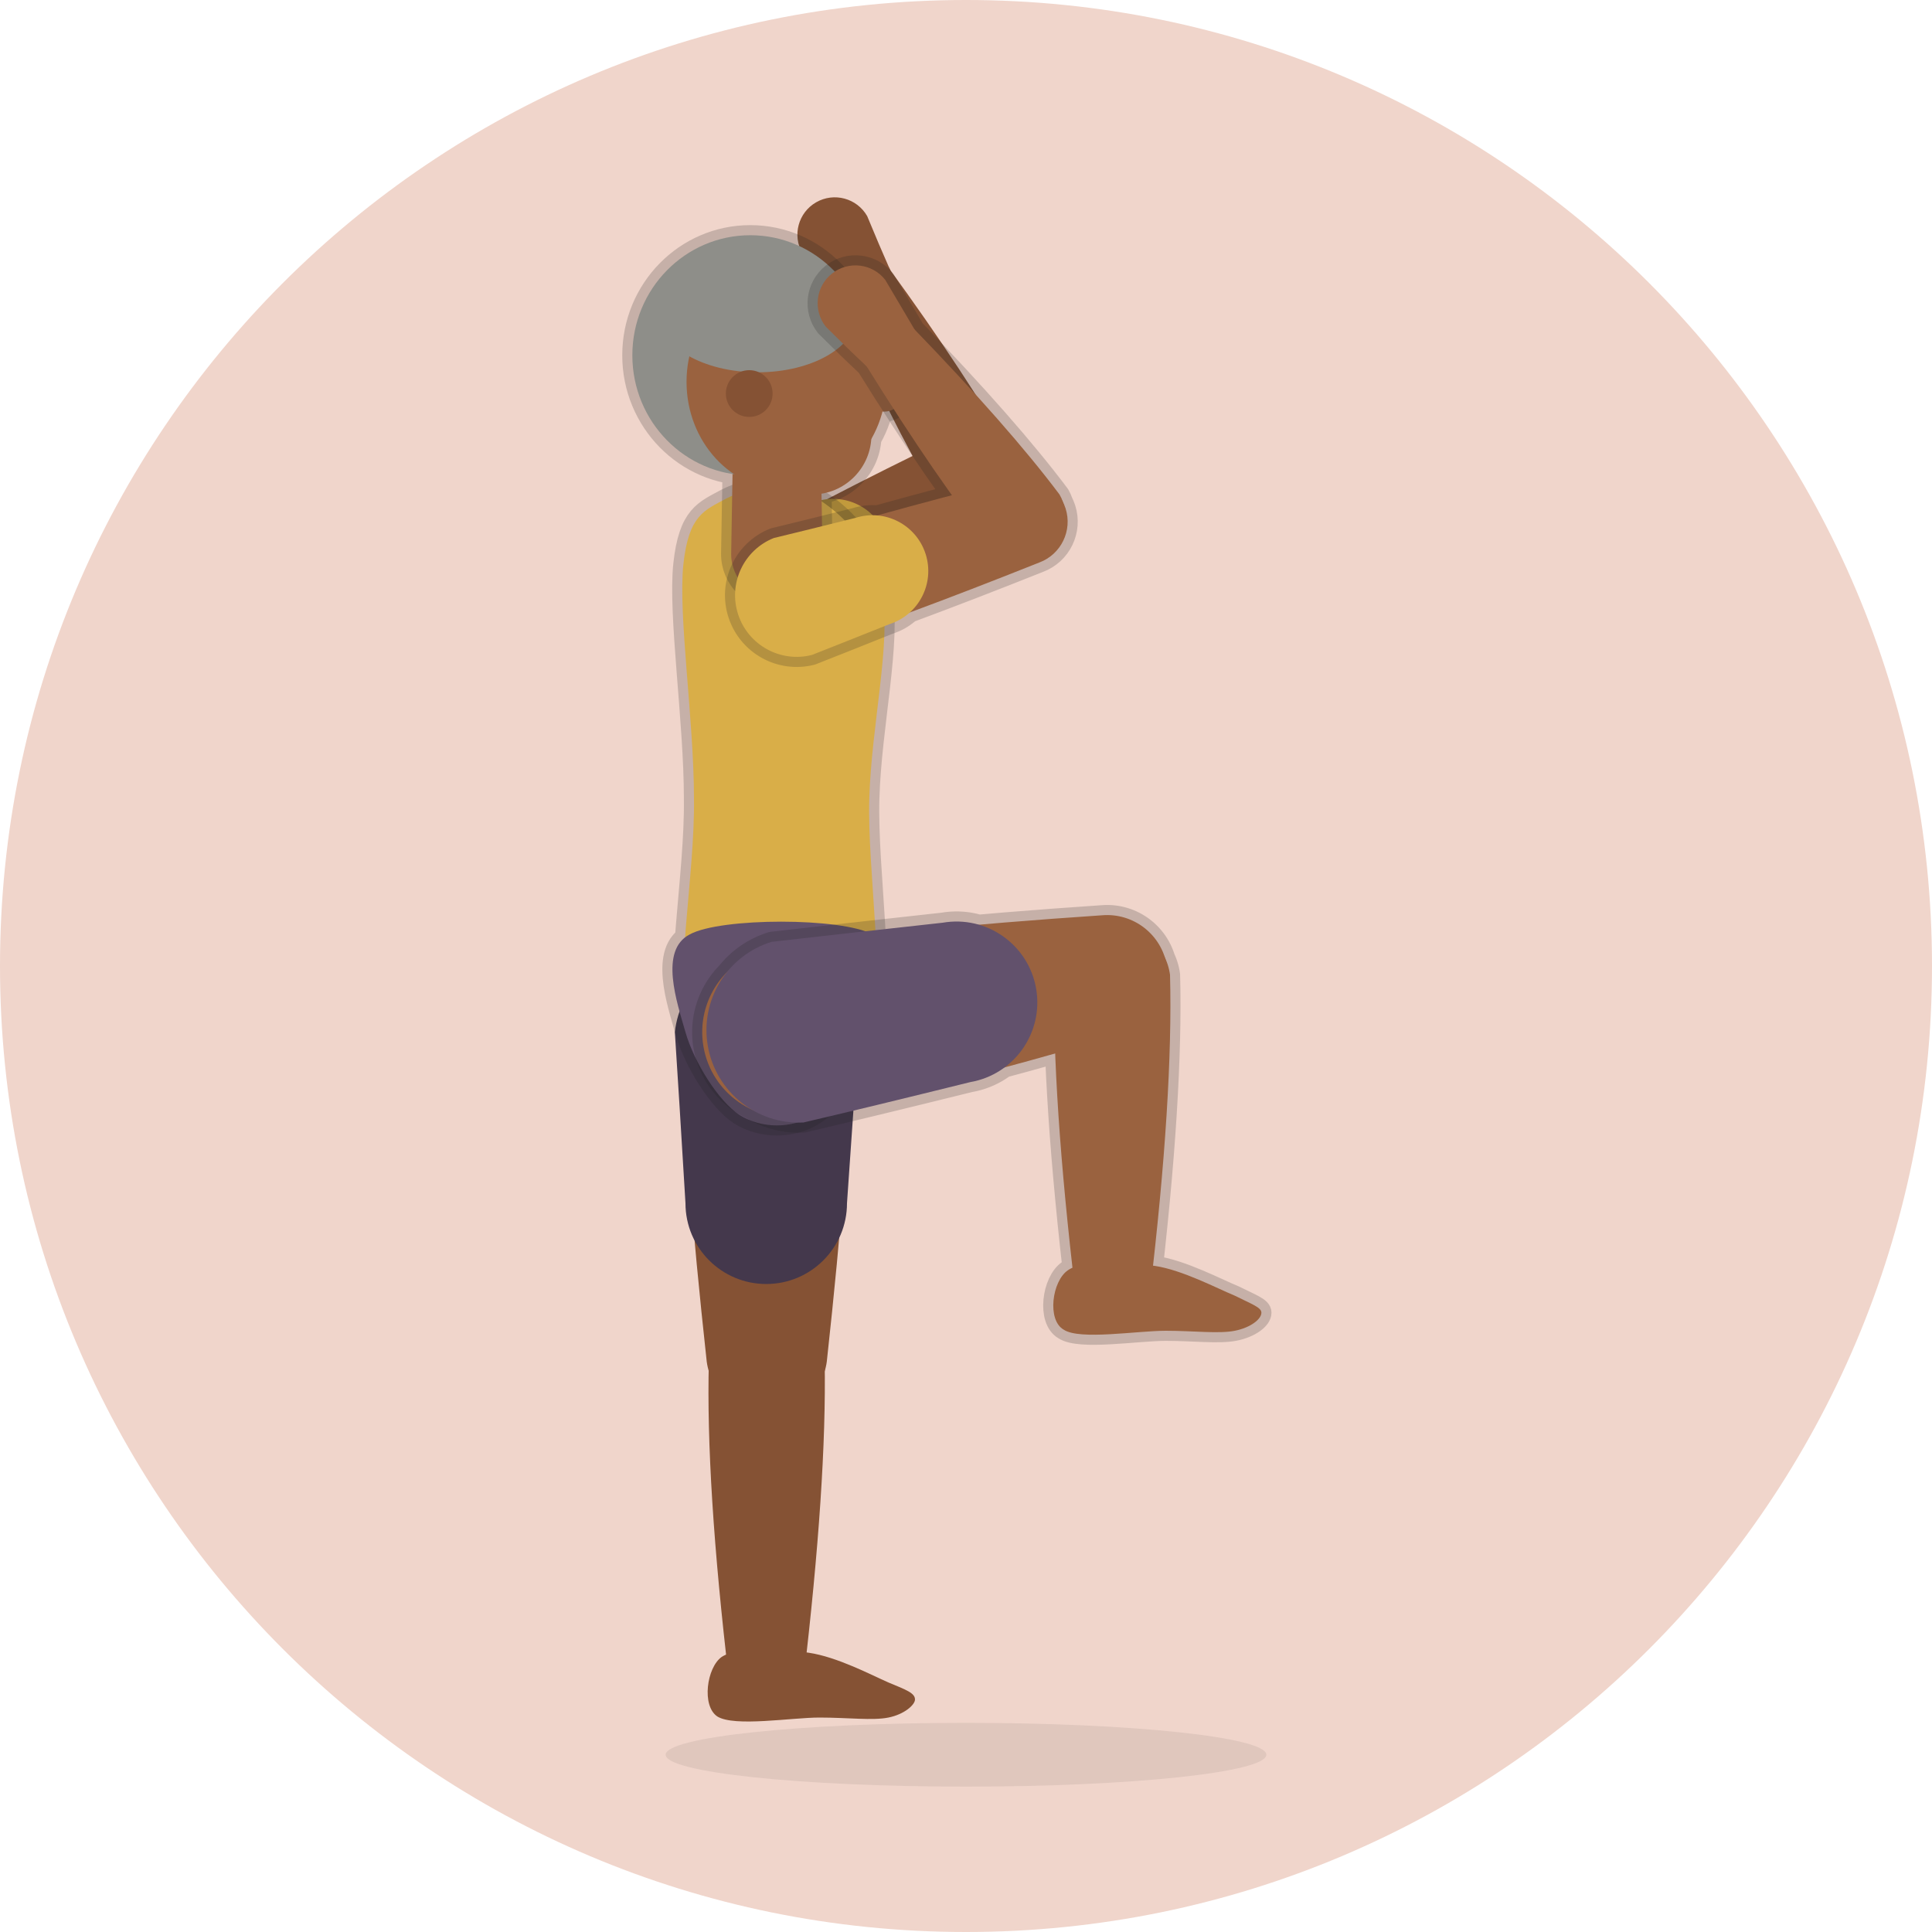
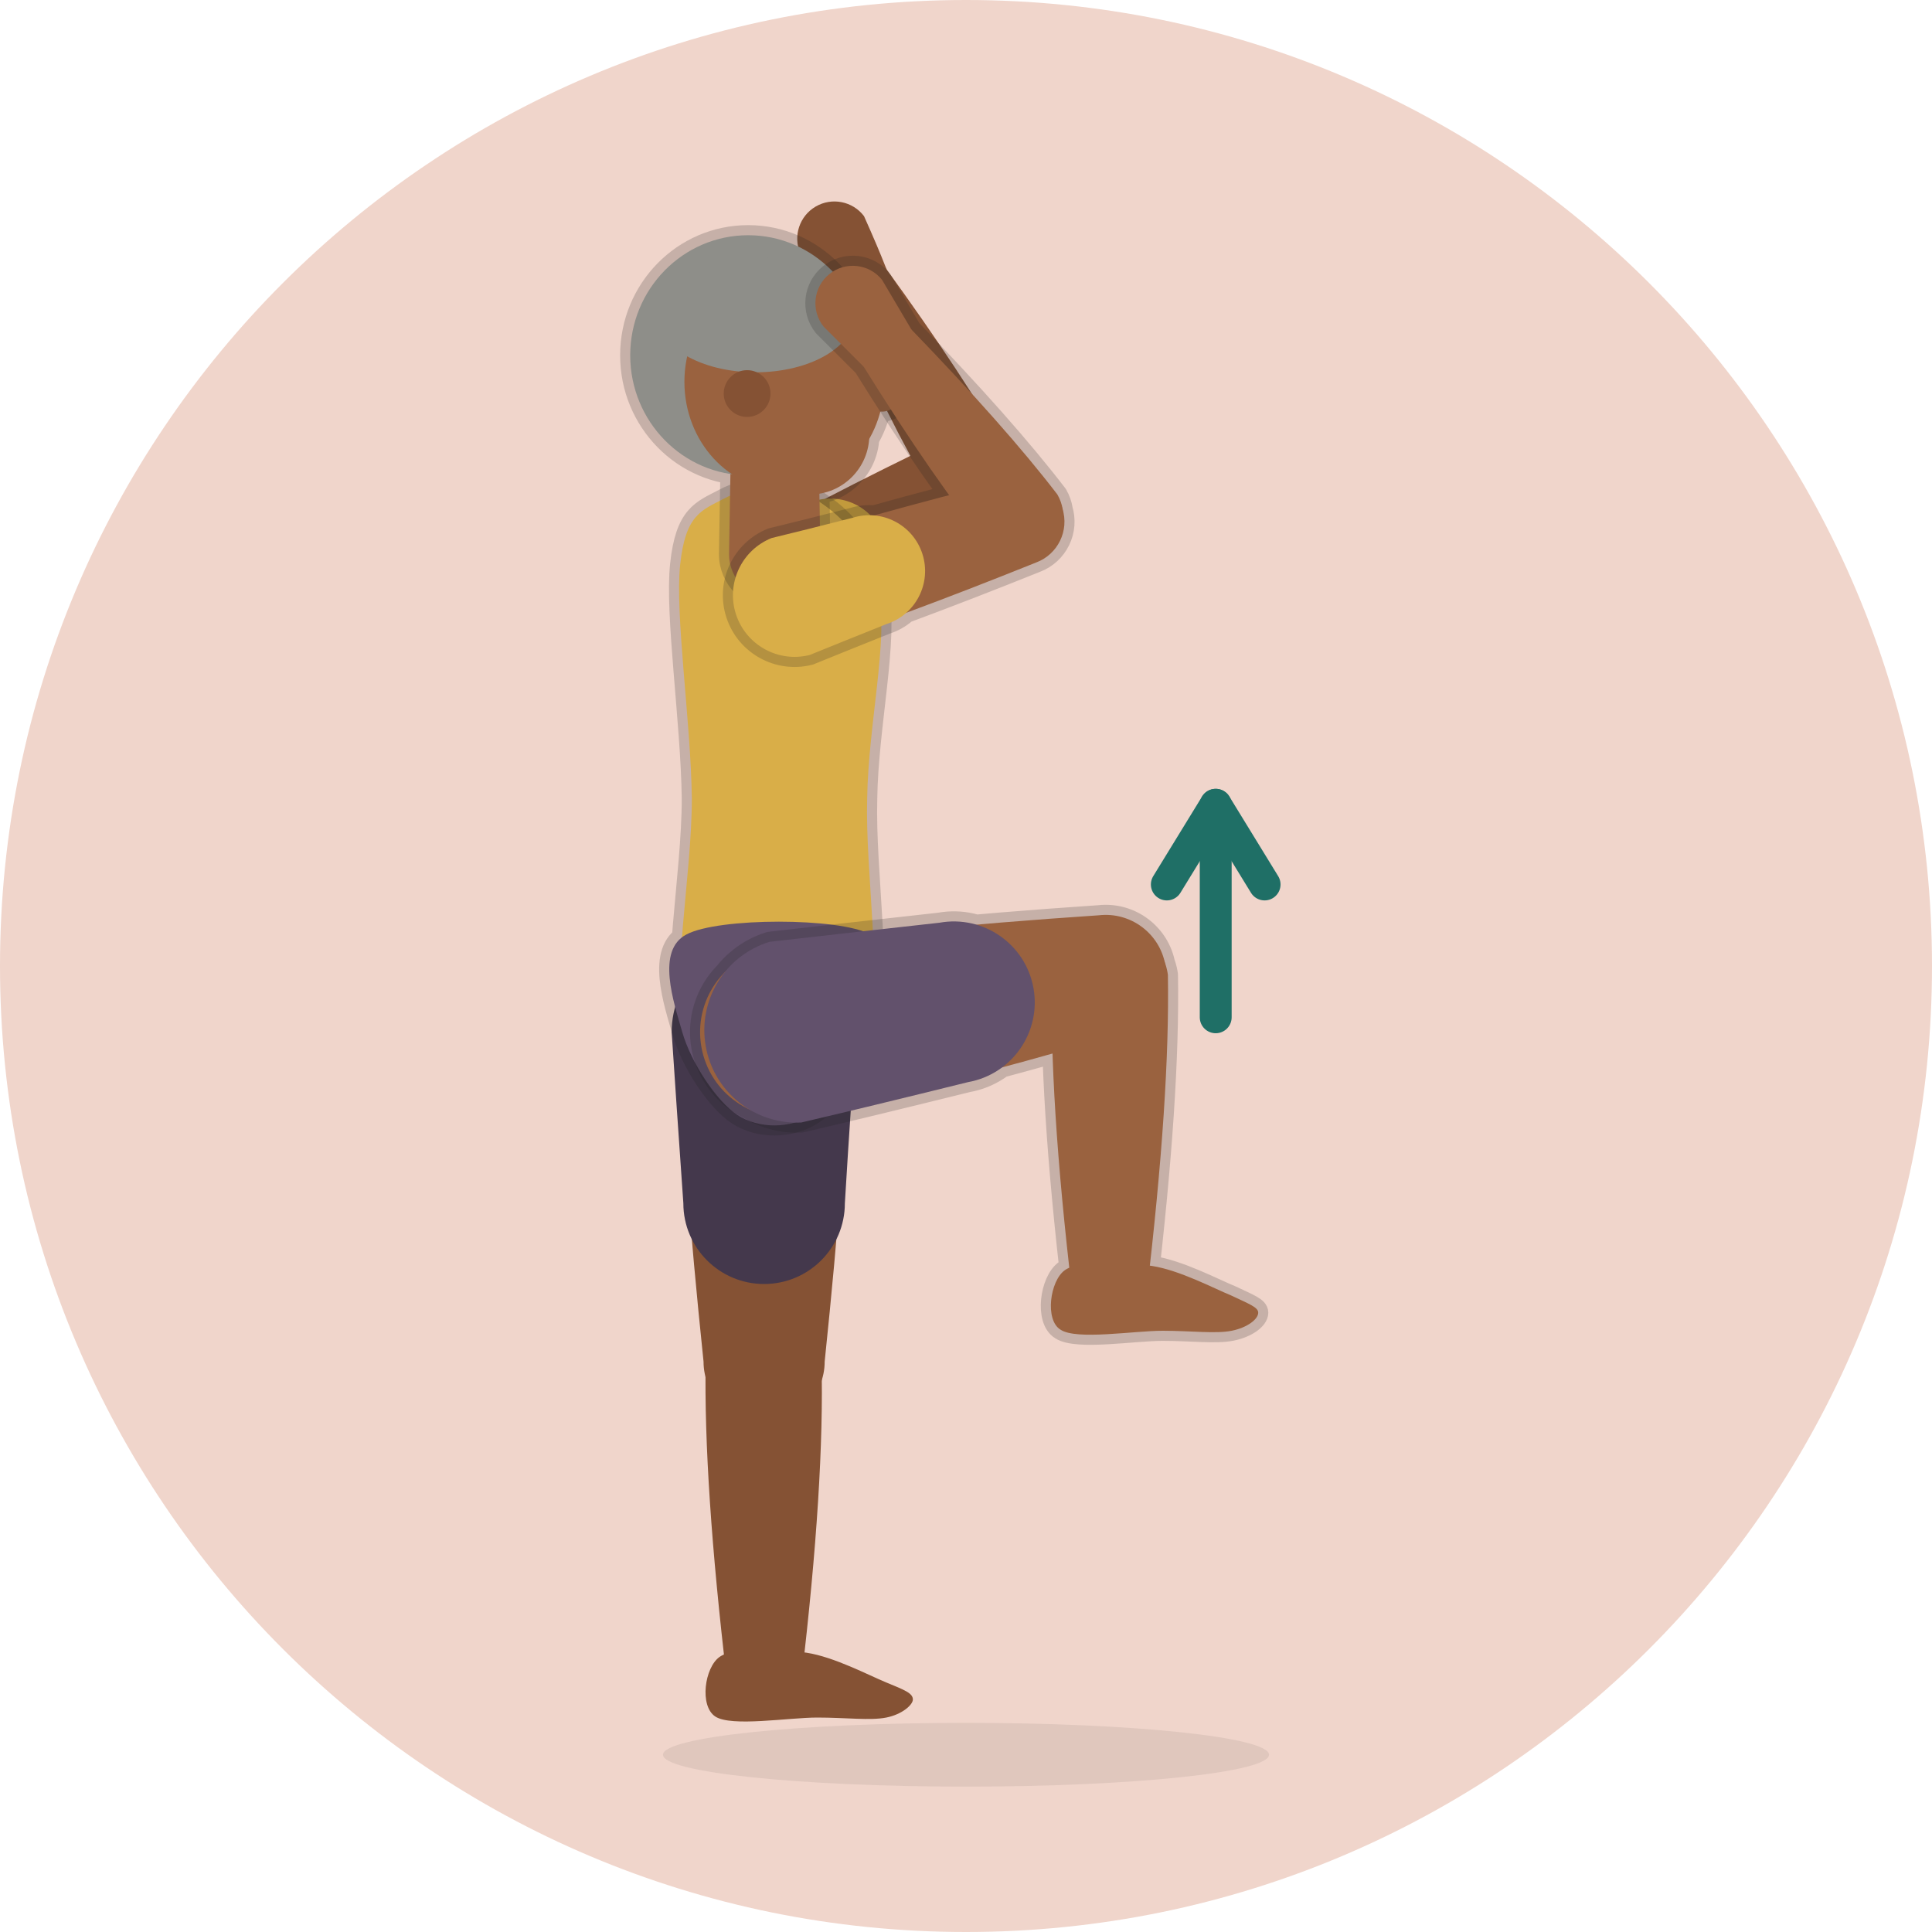
<svg xmlns="http://www.w3.org/2000/svg" viewBox="0 0 200 200" width="400" height="400" role="img" aria-label="Standing figure in profile on one leg with the other knee lifted high and elbows bent in front.">
  <circle cx="100" cy="100" r="100" fill="#F0D5CB" />
  <clipPath id="c1vhiqcs">
    <circle cx="100" cy="100" r="100" />
  </clipPath>
  <g clip-path="url(#c1vhiqcs)">
    <g transform="translate(100.0 180.0) scale(1.100)">
-       <ellipse cx="1.7763568394002505e-15" cy="1.5" rx="28.265" ry="3" fill="#20211F" opacity="0.08" />
+       <ellipse cx="-1.7763568394002505e-15" cy="1.5" rx="28.515" ry="3" fill="#20211F" opacity="0.08" />
      <g>
-         <path d="M-16.8 -103.1Q-9.2 -107.5 2.7 -115.5A4.1 4.1 0 0 0 -1.4 -122.5Q-14.2 -116.3 -21.8 -111.9A5.0 5.0 0 0 0 -16.8 -103.1Z" fill="#855234" />
-         <path d="M-16.4 -102.5Q-13.9 -104.2 -9.9 -106.9A5.2 5.2 0 0 0 -15.1 -116.0Q-19.5 -113.8 -22.2 -112.5A5.8 5.8 0 0 0 -16.4 -102.5Z" fill="#C29A3C" />
-         <path d="M4.2 -121.0Q0.3 -128.0 -7.4 -138.6A2.8 2.8 0 0 0 -12.3 -135.8Q-7.0 -123.8 -2.9 -117.0A4.1 4.1 0 0 0 4.2 -121.0Z" fill="#855234" />
-         <path d="M-7.3 -138.6Q-8.1 -140.4 -9.3 -143.3A3.5 3.5 0 0 0 -15.4 -139.8Q-13.5 -137.3 -12.4 -135.7A2.9 2.9 0 0 0 -7.3 -138.6Z" fill="#855234" />
+         <path d="M-17.0 -103.1Q-9.4 -107.5 2.4 -115.5A4.1 4.1 0 0 0 -1.6 -122.5Q-14.5 -116.3 -22.0 -111.9A5.0 5.0 0 0 0 -17.0 -103.1Z" fill="#855234" />
+         <path d="M-16.6 -102.5Q-14.2 -104.2 -10.1 -106.9A5.2 5.2 0 0 0 -15.4 -116.0Q-19.7 -113.8 -22.4 -112.5A5.8 5.8 0 0 0 -16.6 -102.5Z" fill="#C29A3C" />
+         <path d="M3.9 -121.0Q0.0 -128.0 -7.7 -138.6A2.8 2.8 0 0 0 -12.5 -135.8Q-7.2 -123.8 -3.1 -117.0A4.1 4.1 0 0 0 3.9 -121.0Z" fill="#855234" />
+         <path d="M-7.6 -138.6Q-8.3 -140.4 -9.6 -143.3A3.5 3.5 0 0 0 -15.6 -139.8Q-13.8 -137.3 -12.6 -135.7A2.9 2.9 0 0 0 -7.6 -138.6Z" fill="#855234" />
      </g>
      <g>
-         <path d="M-24.2 -35.5Q-24.5 -24.1 -22.3 -5.5A3.5 3.5 0 0 0 -15.3 -5.5Q-13.1 -24.1 -13.3 -35.5A5.5 5.5 0 0 0 -24.2 -35.5Z" fill="#855234" />
-         <path d="M-26.8 -66.5Q-26.5 -54.7 -24.4 -35.5A5.7 5.7 0 0 0 -13.1 -35.5Q-11.0 -54.7 -10.7 -66.5A8.0 8.0 0 0 0 -26.8 -66.5Z" fill="#855234" />
-         <path d="M-27.4 -66.5Q-27.0 -60.4 -26.4 -50.4A7.6 7.6 0 0 0 -11.2 -50.4Q-10.5 -60.4 -10.1 -66.5A8.7 8.7 0 0 0 -27.4 -66.5Z" fill="#44384C" />
-         <path d="M-18.8 -1.9A3.6 3.6 0.0 1 0 -18.8 -9.1A3.6 3.6 0.0 1 0 -18.8 -1.9Z" fill="#855234" />
-         <path d="M-23.0 -7.7C-24.4 -6.7 -24.9 -3.1 -23.4 -2.1C-21.8 -1.1 -16.4 -2.0 -13.8 -2.0C-11.1 -2.0 -8.8 -1.7 -7.3 -2.0C-5.8 -2.3 -4.8 -3.2 -4.8 -3.7C-4.8 -4.3 -5.6 -4.6 -7.3 -5.3C-8.9 -6.0 -12.1 -7.7 -14.8 -8.1C-17.4 -8.5 -21.5 -8.7 -23.0 -7.7Z" fill="#855234" />
+         <path d="M-24.5 -35.5Q-24.7 -24.1 -22.5 -5.5A3.5 3.5 0 0 0 -15.5 -5.5Q-13.3 -24.1 -13.6 -35.5A5.5 5.5 0 0 0 -24.5 -35.5Z" fill="#855234" />
+         <path d="M-27.0 -66.5Q-26.7 -54.7 -24.7 -35.5A5.7 5.7 0 0 0 -13.3 -35.5Q-11.3 -54.7 -11.0 -66.5A8.0 8.0 0 0 0 -27.0 -66.5Z" fill="#855234" />
+         <path d="M-27.7 -66.5Q-27.3 -60.4 -26.6 -50.4A7.6 7.6 0 0 0 -11.4 -50.4Q-10.8 -60.4 -10.3 -66.5A8.7 8.7 0 0 0 -27.7 -66.5Z" fill="#44384C" />
+         <path d="M-19.0 -1.9A3.6 3.6 0.0 1 0 -19.0 -9.1A3.6 3.6 0.0 1 0 -19.0 -1.9Z" fill="#855234" />
+         <path d="M-23.2 -7.7C-24.6 -6.7 -25.1 -3.1 -23.6 -2.1C-22.1 -1.1 -16.7 -2.0 -14.0 -2.0C-11.3 -2.0 -9.0 -1.7 -7.5 -2.0C-6.0 -2.3 -5.0 -3.2 -5.0 -3.7C-5.0 -4.3 -5.8 -4.6 -7.5 -5.3C-9.2 -6.0 -12.4 -7.7 -15.0 -8.1C-17.6 -8.5 -21.8 -8.7 -23.2 -7.7Z" fill="#855234" />
      </g>
      <g>
-         <path d="M-26.2 -66.5C-27.5 -71.3 -25.5 -81.2 -25.6 -88.5C-25.6 -95.8 -27.1 -105.8 -26.6 -110.5C-26.1 -115.2 -24.6 -115.6 -22.6 -116.7C-20.5 -117.8 -16.8 -118.4 -14.3 -116.9C-11.9 -115.5 -8.8 -112.7 -7.9 -108.0C-7.0 -103.3 -8.9 -95.4 -9.1 -88.5C-9.3 -81.6 -7.5 -71.3 -9.0 -66.5C-10.4 -61.8 -14.9 -60.0 -17.8 -60.0C-20.6 -60.0 -24.9 -61.8 -26.2 -66.5ZM-26.4 -66.5C-27.2 -69.3 -28.9 -74.2 -26.0 -75.7C-23.1 -77.3 -11.7 -77.3 -8.8 -75.7C-5.9 -74.2 -7.8 -69.3 -8.7 -66.5C-9.6 -63.7 -12.2 -60.0 -14.3 -58.7C-16.4 -57.4 -19.2 -57.4 -21.3 -58.7C-23.3 -60.0 -25.6 -63.7 -26.4 -66.5Z" fill="#1E1F1D" stroke="#1E1F1D" stroke-width="1.9" stroke-linejoin="round" opacity="0.2" />
-         <path d="M-26.2 -66.5C-27.5 -71.3 -25.5 -81.2 -25.6 -88.5C-25.6 -95.8 -27.1 -105.8 -26.6 -110.5C-26.1 -115.2 -24.6 -115.6 -22.6 -116.7C-20.5 -117.8 -16.8 -118.4 -14.3 -116.9C-11.9 -115.5 -8.8 -112.7 -7.9 -108.0C-7.0 -103.3 -8.9 -95.4 -9.1 -88.5C-9.3 -81.6 -7.5 -71.3 -9.0 -66.5C-10.4 -61.8 -14.9 -60.0 -17.8 -60.0C-20.6 -60.0 -24.9 -61.8 -26.2 -66.5Z" fill="#D9AE48" />
-         <path d="M-26.4 -66.5C-27.2 -69.3 -28.9 -74.2 -26.0 -75.7C-23.1 -77.3 -11.7 -77.3 -8.8 -75.7C-5.9 -74.2 -7.8 -69.3 -8.7 -66.5C-9.6 -63.7 -12.2 -60.0 -14.3 -58.7C-16.4 -57.4 -19.2 -57.4 -21.3 -58.7C-23.3 -60.0 -25.6 -63.7 -26.4 -66.5Z" fill="#62516C" />
+         <path d="M-26.5 -66.5C-27.8 -71.3 -25.8 -81.2 -25.8 -88.5C-25.9 -95.8 -27.4 -105.8 -26.9 -110.5C-26.4 -115.2 -24.9 -115.6 -22.8 -116.7C-20.8 -117.8 -17.0 -118.4 -14.6 -116.9C-12.1 -115.5 -9.0 -112.7 -8.2 -108.0C-7.3 -103.3 -9.2 -95.4 -9.3 -88.5C-9.5 -81.6 -7.8 -71.3 -9.2 -66.5C-10.7 -61.8 -15.1 -60.0 -18.0 -60.0C-20.9 -60.0 -25.2 -61.8 -26.5 -66.5ZM-26.7 -66.5C-27.5 -69.3 -29.2 -74.2 -26.3 -75.7C-23.3 -77.3 -11.9 -77.3 -9.0 -75.7C-6.1 -74.2 -8.0 -69.3 -8.9 -66.5C-9.8 -63.7 -12.4 -60.0 -14.5 -58.7C-16.6 -57.4 -19.5 -57.4 -21.5 -58.7C-23.5 -60.0 -25.9 -63.7 -26.7 -66.5Z" fill="#1E1F1D" stroke="#1E1F1D" stroke-width="1.9" stroke-linejoin="round" opacity="0.2" />
+         <path d="M-26.5 -66.5C-27.8 -71.3 -25.8 -81.2 -25.8 -88.5C-25.9 -95.8 -27.4 -105.8 -26.9 -110.5C-26.4 -115.2 -24.9 -115.6 -22.8 -116.7C-20.8 -117.8 -17.0 -118.4 -14.6 -116.9C-12.1 -115.5 -9.0 -112.7 -8.2 -108.0C-7.3 -103.3 -9.2 -95.4 -9.3 -88.5C-9.5 -81.6 -7.8 -71.3 -9.2 -66.5C-10.7 -61.8 -15.1 -60.0 -18.0 -60.0C-20.9 -60.0 -25.2 -61.8 -26.5 -66.5Z" fill="#D9AE48" />
+         <path d="M-26.7 -66.5C-27.5 -69.3 -29.2 -74.2 -26.3 -75.7C-23.3 -77.3 -11.9 -77.3 -9.0 -75.7C-6.1 -74.2 -8.0 -69.3 -8.9 -66.5C-9.8 -63.7 -12.4 -60.0 -14.5 -58.7C-16.6 -57.4 -19.5 -57.4 -21.5 -58.7C-23.5 -60.0 -25.9 -63.7 -26.7 -66.5Z" fill="#62516C" />
      </g>
      <g>
-         <path d="M-13.5 -111.5Q-13.6 -117.8 -13.8 -128.0A4.0 4.0 0 0 0 -21.8 -128.0Q-22.0 -117.8 -22.1 -111.5A4.3 4.3 0 0 0 -13.5 -111.5ZM-20.3 -118.9A11.1 11.3 0.0 1 0 -20.3 -141.5A11.1 11.3 0.0 1 0 -20.3 -118.9ZM-16.9 -117.5A9.4 10.2 0.0 1 0 -16.9 -137.9A9.4 10.2 0.0 1 0 -16.9 -117.5ZM-14.5 -117.1A5.6 5.6 0.0 1 0 -14.5 -128.3A5.6 5.6 0.0 1 0 -14.5 -117.1ZM-7.7 -124.9A1.8 1.8 0.0 1 0 -7.7 -128.5A1.8 1.8 0.0 1 0 -7.7 -124.9ZM-19.6 -128.6A9.3 5.4 0.0 1 0 -19.6 -139.4A9.3 5.4 0.0 1 0 -19.6 -128.6ZM-20.4 -124.4A2.2 2.2 0.0 1 0 -20.4 -128.8A2.2 2.2 0.0 1 0 -20.4 -124.4Z" fill="#1E1F1D" stroke="#1E1F1D" stroke-width="1.9" stroke-linejoin="round" opacity="0.2" />
-         <path d="M-13.5 -111.5Q-13.6 -117.8 -13.8 -128.0A4.0 4.0 0 0 0 -21.8 -128.0Q-22.0 -117.8 -22.1 -111.5A4.3 4.3 0 0 0 -13.5 -111.5Z" fill="#9A623F" />
-         <path d="M-20.3 -118.9A11.1 11.3 0.0 1 0 -20.3 -141.5A11.1 11.3 0.0 1 0 -20.3 -118.9Z" fill="#8E8E89" />
-         <path d="M-16.9 -117.5A9.4 10.2 0.0 1 0 -16.9 -137.9A9.4 10.2 0.0 1 0 -16.9 -117.5Z" fill="#9A623F" />
-         <path d="M-14.5 -117.1A5.6 5.6 0.0 1 0 -14.5 -128.3A5.6 5.6 0.0 1 0 -14.5 -117.1Z" fill="#9A623F" />
-         <path d="M-7.7 -124.9A1.8 1.8 0.0 1 0 -7.7 -128.5A1.8 1.8 0.0 1 0 -7.7 -124.9Z" fill="#9A623F" />
-         <path d="M-19.6 -128.6A9.3 5.4 0.0 1 0 -19.6 -139.4A9.3 5.4 0.0 1 0 -19.6 -128.6Z" fill="#8E8E89" />
-         <path d="M-20.4 -124.4A2.2 2.2 0.0 1 0 -20.4 -128.8A2.2 2.2 0.0 1 0 -20.4 -124.4Z" fill="#855234" />
+         <path d="M-13.7 -111.5Q-13.8 -117.8 -14.0 -128.0A4.0 4.0 0 0 0 -22.0 -128.0Q-22.2 -117.8 -22.3 -111.5A4.3 4.3 0 0 0 -13.7 -111.5ZM-20.5 -118.9A11.1 11.3 0.0 1 0 -20.5 -141.5A11.1 11.3 0.0 1 0 -20.5 -118.9ZM-17.1 -117.5A9.4 10.2 0.0 1 0 -17.1 -137.9A9.4 10.2 0.0 1 0 -17.1 -117.5ZM-14.7 -117.1A5.6 5.6 0.0 1 0 -14.7 -128.3A5.6 5.6 0.0 1 0 -14.7 -117.1ZM-7.9 -124.9A1.8 1.8 0.0 1 0 -7.9 -128.5A1.8 1.8 0.0 1 0 -7.9 -124.9ZM-19.8 -128.6A9.3 5.4 0.0 1 0 -19.8 -139.4A9.3 5.4 0.0 1 0 -19.8 -128.6ZM-20.6 -124.4A2.2 2.2 0.0 1 0 -20.6 -128.8A2.2 2.2 0.0 1 0 -20.6 -124.4Z" fill="#1E1F1D" stroke="#1E1F1D" stroke-width="1.9" stroke-linejoin="round" opacity="0.2" />
+         <path d="M-13.7 -111.5Q-13.8 -117.8 -14.0 -128.0A4.0 4.0 0 0 0 -22.0 -128.0Q-22.2 -117.8 -22.3 -111.5A4.3 4.3 0 0 0 -13.7 -111.5Z" fill="#9A623F" />
+         <path d="M-20.5 -118.9A11.1 11.3 0.0 1 0 -20.5 -141.5A11.1 11.3 0.0 1 0 -20.5 -118.9Z" fill="#8E8E89" />
+         <path d="M-17.1 -117.5A9.4 10.2 0.0 1 0 -17.1 -137.9A9.4 10.2 0.0 1 0 -17.1 -117.5Z" fill="#9A623F" />
+         <path d="M-14.7 -117.1A5.6 5.6 0.0 1 0 -14.7 -128.3A5.6 5.6 0.0 1 0 -14.7 -117.1Z" fill="#9A623F" />
+         <path d="M-7.9 -124.9A1.8 1.8 0.0 1 0 -7.9 -128.5A1.8 1.8 0.0 1 0 -7.9 -124.9Z" fill="#9A623F" />
+         <path d="M-19.8 -128.6A9.3 5.4 0.0 1 0 -19.8 -139.4A9.3 5.4 0.0 1 0 -19.8 -128.6Z" fill="#8E8E89" />
+         <path d="M-20.6 -124.4A2.2 2.2 0.0 1 0 -20.6 -128.8A2.2 2.2 0.0 1 0 -20.6 -124.4Z" fill="#855234" />
      </g>
      <g>
-         <path d="M8.3 -71.9Q8.1 -60.5 10.3 -41.9A3.5 3.5 0 0 0 17.3 -41.9Q19.5 -60.5 19.2 -71.9A5.5 5.5 0 0 0 8.3 -71.9ZM-15.4 -58.6Q-3.8 -60.9 14.7 -66.3A5.7 5.7 0 0 0 12.8 -77.5Q-6.5 -76.2 -18.2 -74.4A8.0 8.0 0 0 0 -15.4 -58.6ZM-15.3 -58.0Q-9.3 -59.4 0.4 -61.8A7.6 7.6 0 0 0 -2.2 -76.8Q-12.2 -75.7 -18.3 -75.0A8.7 8.7 0 0 0 -15.3 -58.0ZM13.8 -38.3A3.6 3.6 0.0 1 0 13.8 -45.5A3.6 3.6 0.0 1 0 13.8 -38.3ZM9.6 -44.1C8.1 -43.1 7.6 -39.4 9.2 -38.5C10.7 -37.5 16.1 -38.4 18.8 -38.4C21.4 -38.4 23.8 -38.1 25.3 -38.4C26.8 -38.7 27.8 -39.5 27.8 -40.1C27.8 -40.6 26.9 -40.9 25.3 -41.7C23.6 -42.4 20.4 -44.1 17.8 -44.5C15.1 -44.9 11.0 -45.1 9.6 -44.1Z" fill="#1E1F1D" stroke="#1E1F1D" stroke-width="1.9" stroke-linejoin="round" opacity="0.2" />
-         <path d="M8.3 -71.9Q8.1 -60.5 10.3 -41.9A3.5 3.5 0 0 0 17.3 -41.9Q19.5 -60.5 19.2 -71.9A5.5 5.5 0 0 0 8.3 -71.9Z" fill="#9A623F" />
-         <path d="M-15.4 -58.6Q-3.8 -60.9 14.7 -66.3A5.7 5.7 0 0 0 12.8 -77.5Q-6.5 -76.2 -18.2 -74.4A8.0 8.0 0 0 0 -15.4 -58.6Z" fill="#9A623F" />
-         <path d="M-15.3 -58.0Q-9.3 -59.4 0.4 -61.8A7.6 7.6 0 0 0 -2.2 -76.8Q-12.2 -75.7 -18.3 -75.0A8.7 8.7 0 0 0 -15.3 -58.0Z" fill="#62516C" />
-         <path d="M13.8 -38.3A3.6 3.6 0.0 1 0 13.8 -45.5A3.6 3.6 0.0 1 0 13.8 -38.3Z" fill="#9A623F" />
-         <path d="M9.6 -44.1C8.1 -43.1 7.6 -39.4 9.2 -38.5C10.7 -37.5 16.1 -38.4 18.8 -38.4C21.4 -38.4 23.8 -38.1 25.3 -38.4C26.8 -38.7 27.8 -39.5 27.8 -40.1C27.8 -40.6 26.9 -40.9 25.3 -41.7C23.6 -42.4 20.4 -44.1 17.8 -44.5C15.1 -44.9 11.0 -45.1 9.6 -44.1Z" fill="#9A623F" />
+         <path d="M8.1 -71.9Q7.8 -60.5 10.0 -41.9A3.5 3.5 0 0 0 17.0 -41.9Q19.2 -60.5 19.0 -71.9A5.5 5.5 0 0 0 8.1 -71.9ZM-15.6 -58.6Q-4.1 -60.9 14.5 -66.3A5.7 5.7 0 0 0 12.5 -77.5Q-6.8 -76.2 -18.4 -74.4A8.0 8.0 0 0 0 -15.6 -58.6ZM-15.5 -58.0Q-9.5 -59.4 0.2 -61.8A7.6 7.6 0 0 0 -2.5 -76.8Q-12.4 -75.7 -18.5 -75.0A8.7 8.7 0 0 0 -15.5 -58.0ZM13.5 -38.3A3.6 3.6 0.0 1 0 13.5 -45.5A3.6 3.6 0.0 1 0 13.5 -38.3ZM9.3 -44.1C7.9 -43.1 7.4 -39.4 8.9 -38.5C10.4 -37.5 15.8 -38.4 18.5 -38.4C21.2 -38.4 23.5 -38.1 25.0 -38.4C26.5 -38.7 27.5 -39.5 27.5 -40.1C27.5 -40.6 26.7 -40.9 25.0 -41.7C23.3 -42.4 20.1 -44.1 17.5 -44.5C14.9 -44.9 10.7 -45.1 9.3 -44.1Z" fill="#1E1F1D" stroke="#1E1F1D" stroke-width="1.9" stroke-linejoin="round" opacity="0.2" />
+         <path d="M8.1 -71.9Q7.8 -60.5 10.0 -41.9A3.5 3.5 0 0 0 17.0 -41.9Q19.2 -60.5 19.0 -71.9A5.5 5.5 0 0 0 8.1 -71.9Z" fill="#9A623F" />
+         <path d="M-15.6 -58.6Q-4.1 -60.9 14.5 -66.3A5.7 5.7 0 0 0 12.5 -77.5Q-6.8 -76.2 -18.4 -74.4A8.0 8.0 0 0 0 -15.6 -58.6Z" fill="#9A623F" />
+         <path d="M-15.5 -58.0Q-9.5 -59.4 0.2 -61.8A7.6 7.6 0 0 0 -2.5 -76.8Q-12.4 -75.7 -18.5 -75.0A8.7 8.7 0 0 0 -15.5 -58.0Z" fill="#62516C" />
+         <path d="M13.5 -38.3A3.6 3.6 0.0 1 0 13.5 -45.5A3.6 3.6 0.0 1 0 13.5 -38.3Z" fill="#9A623F" />
+         <path d="M9.3 -44.1C7.9 -43.1 7.4 -39.4 8.9 -38.5C10.4 -37.5 15.8 -38.4 18.5 -38.4C21.2 -38.4 23.5 -38.1 25.0 -38.4C26.5 -38.7 27.5 -39.5 27.5 -40.1C27.5 -40.6 26.7 -40.9 25.0 -41.7C23.3 -42.4 20.1 -44.1 17.5 -44.5C14.9 -44.9 10.7 -45.1 9.3 -44.1Z" fill="#9A623F" />
      </g>
      <g>
-         <path d="M-14.7 -102.7Q-6.4 -105.4 6.9 -110.7A4.1 4.1 0 0 0 4.4 -118.5Q-9.5 -115.0 -17.8 -112.3A5.0 5.0 0 0 0 -14.7 -102.7ZM-14.5 -102.0Q-11.7 -103.1 -7.2 -104.9A5.2 5.2 0 0 0 -10.4 -114.9Q-15.2 -113.7 -18.1 -113.0A5.8 5.8 0 0 0 -14.5 -102.0ZM8.8 -117.1Q4.0 -123.5 -5.1 -132.9A2.8 2.8 0 0 0 -9.5 -129.4Q-2.6 -118.3 2.4 -112.1A4.1 4.1 0 0 0 8.8 -117.1ZM-5.0 -132.9Q-6.0 -134.6 -7.6 -137.3A3.5 3.5 0 0 0 -13.2 -132.9Q-11.0 -130.7 -9.6 -129.4A2.9 2.9 0 0 0 -5.0 -132.9Z" fill="#1E1F1D" stroke="#1E1F1D" stroke-width="1.9" stroke-linejoin="round" opacity="0.2" />
-         <path d="M-14.7 -102.7Q-6.4 -105.4 6.9 -110.7A4.1 4.1 0 0 0 4.4 -118.5Q-9.5 -115.0 -17.8 -112.3A5.0 5.0 0 0 0 -14.7 -102.7Z" fill="#9A623F" />
-         <path d="M-14.5 -102.0Q-11.7 -103.1 -7.2 -104.9A5.2 5.2 0 0 0 -10.4 -114.9Q-15.2 -113.7 -18.1 -113.0A5.8 5.8 0 0 0 -14.5 -102.0Z" fill="#D9AE48" />
-         <path d="M8.8 -117.1Q4.0 -123.5 -5.1 -132.9A2.8 2.8 0 0 0 -9.5 -129.4Q-2.6 -118.3 2.4 -112.1A4.1 4.1 0 0 0 8.8 -117.1Z" fill="#9A623F" />
-         <path d="M-5.0 -132.9Q-6.0 -134.6 -7.6 -137.3A3.5 3.5 0 0 0 -13.2 -132.9Q-11.0 -130.7 -9.6 -129.4A2.9 2.9 0 0 0 -5.0 -132.9Z" fill="#9A623F" />
+         <path d="M-15.0 -102.7Q-6.6 -105.4 6.6 -110.7A4.1 4.1 0 0 0 4.1 -118.5Q-9.8 -115.0 -18.1 -112.3A5.0 5.0 0 0 0 -15.0 -102.7ZM-14.7 -102.0Q-12.0 -103.1 -7.5 -104.9A5.2 5.2 0 0 0 -10.7 -114.9Q-15.4 -113.7 -18.3 -113.0A5.8 5.8 0 0 0 -14.7 -102.0ZM8.6 -117.1Q3.7 -123.5 -5.4 -132.9A2.8 2.8 0 0 0 -9.8 -129.4Q-2.9 -118.3 2.2 -112.1A4.1 4.1 0 0 0 8.6 -117.1ZM-5.3 -132.9Q-6.3 -134.6 -7.9 -137.3A3.5 3.5 0 0 0 -13.4 -132.9Q-11.2 -130.7 -9.9 -129.4A2.9 2.9 0 0 0 -5.3 -132.9Z" fill="#1E1F1D" stroke="#1E1F1D" stroke-width="1.9" stroke-linejoin="round" opacity="0.2" />
+         <path d="M-15.0 -102.7Q-6.6 -105.4 6.6 -110.7A4.1 4.1 0 0 0 4.1 -118.5Q-9.8 -115.0 -18.1 -112.3A5.0 5.0 0 0 0 -15.0 -102.7Z" fill="#9A623F" />
+         <path d="M-14.7 -102.0Q-12.0 -103.1 -7.5 -104.9A5.2 5.2 0 0 0 -10.7 -114.9Q-15.4 -113.7 -18.3 -113.0A5.8 5.8 0 0 0 -14.7 -102.0Z" fill="#D9AE48" />
+         <path d="M8.6 -117.1Q3.7 -123.5 -5.4 -132.9A2.8 2.8 0 0 0 -9.8 -129.4Q-2.9 -118.3 2.2 -112.1A4.1 4.1 0 0 0 8.6 -117.1Z" fill="#9A623F" />
+         <path d="M-5.3 -132.9Q-6.3 -134.6 -7.9 -137.3A3.5 3.5 0 0 0 -13.4 -132.9Q-11.2 -130.7 -9.9 -129.4A2.9 2.9 0 0 0 -5.3 -132.9Z" fill="#9A623F" />
+       </g>
+       <g fill="none" stroke="#1F6F66" stroke-width="3" stroke-linecap="round" stroke-linejoin="round">
+         <path d="M23.5 -67.9Q23.5 -77.9 23.5 -87.9" />
+         <path d="M28.1 -80.4L23.5 -87.9L18.9 -80.4" />
      </g>
    </g>
  </g>
</svg>
